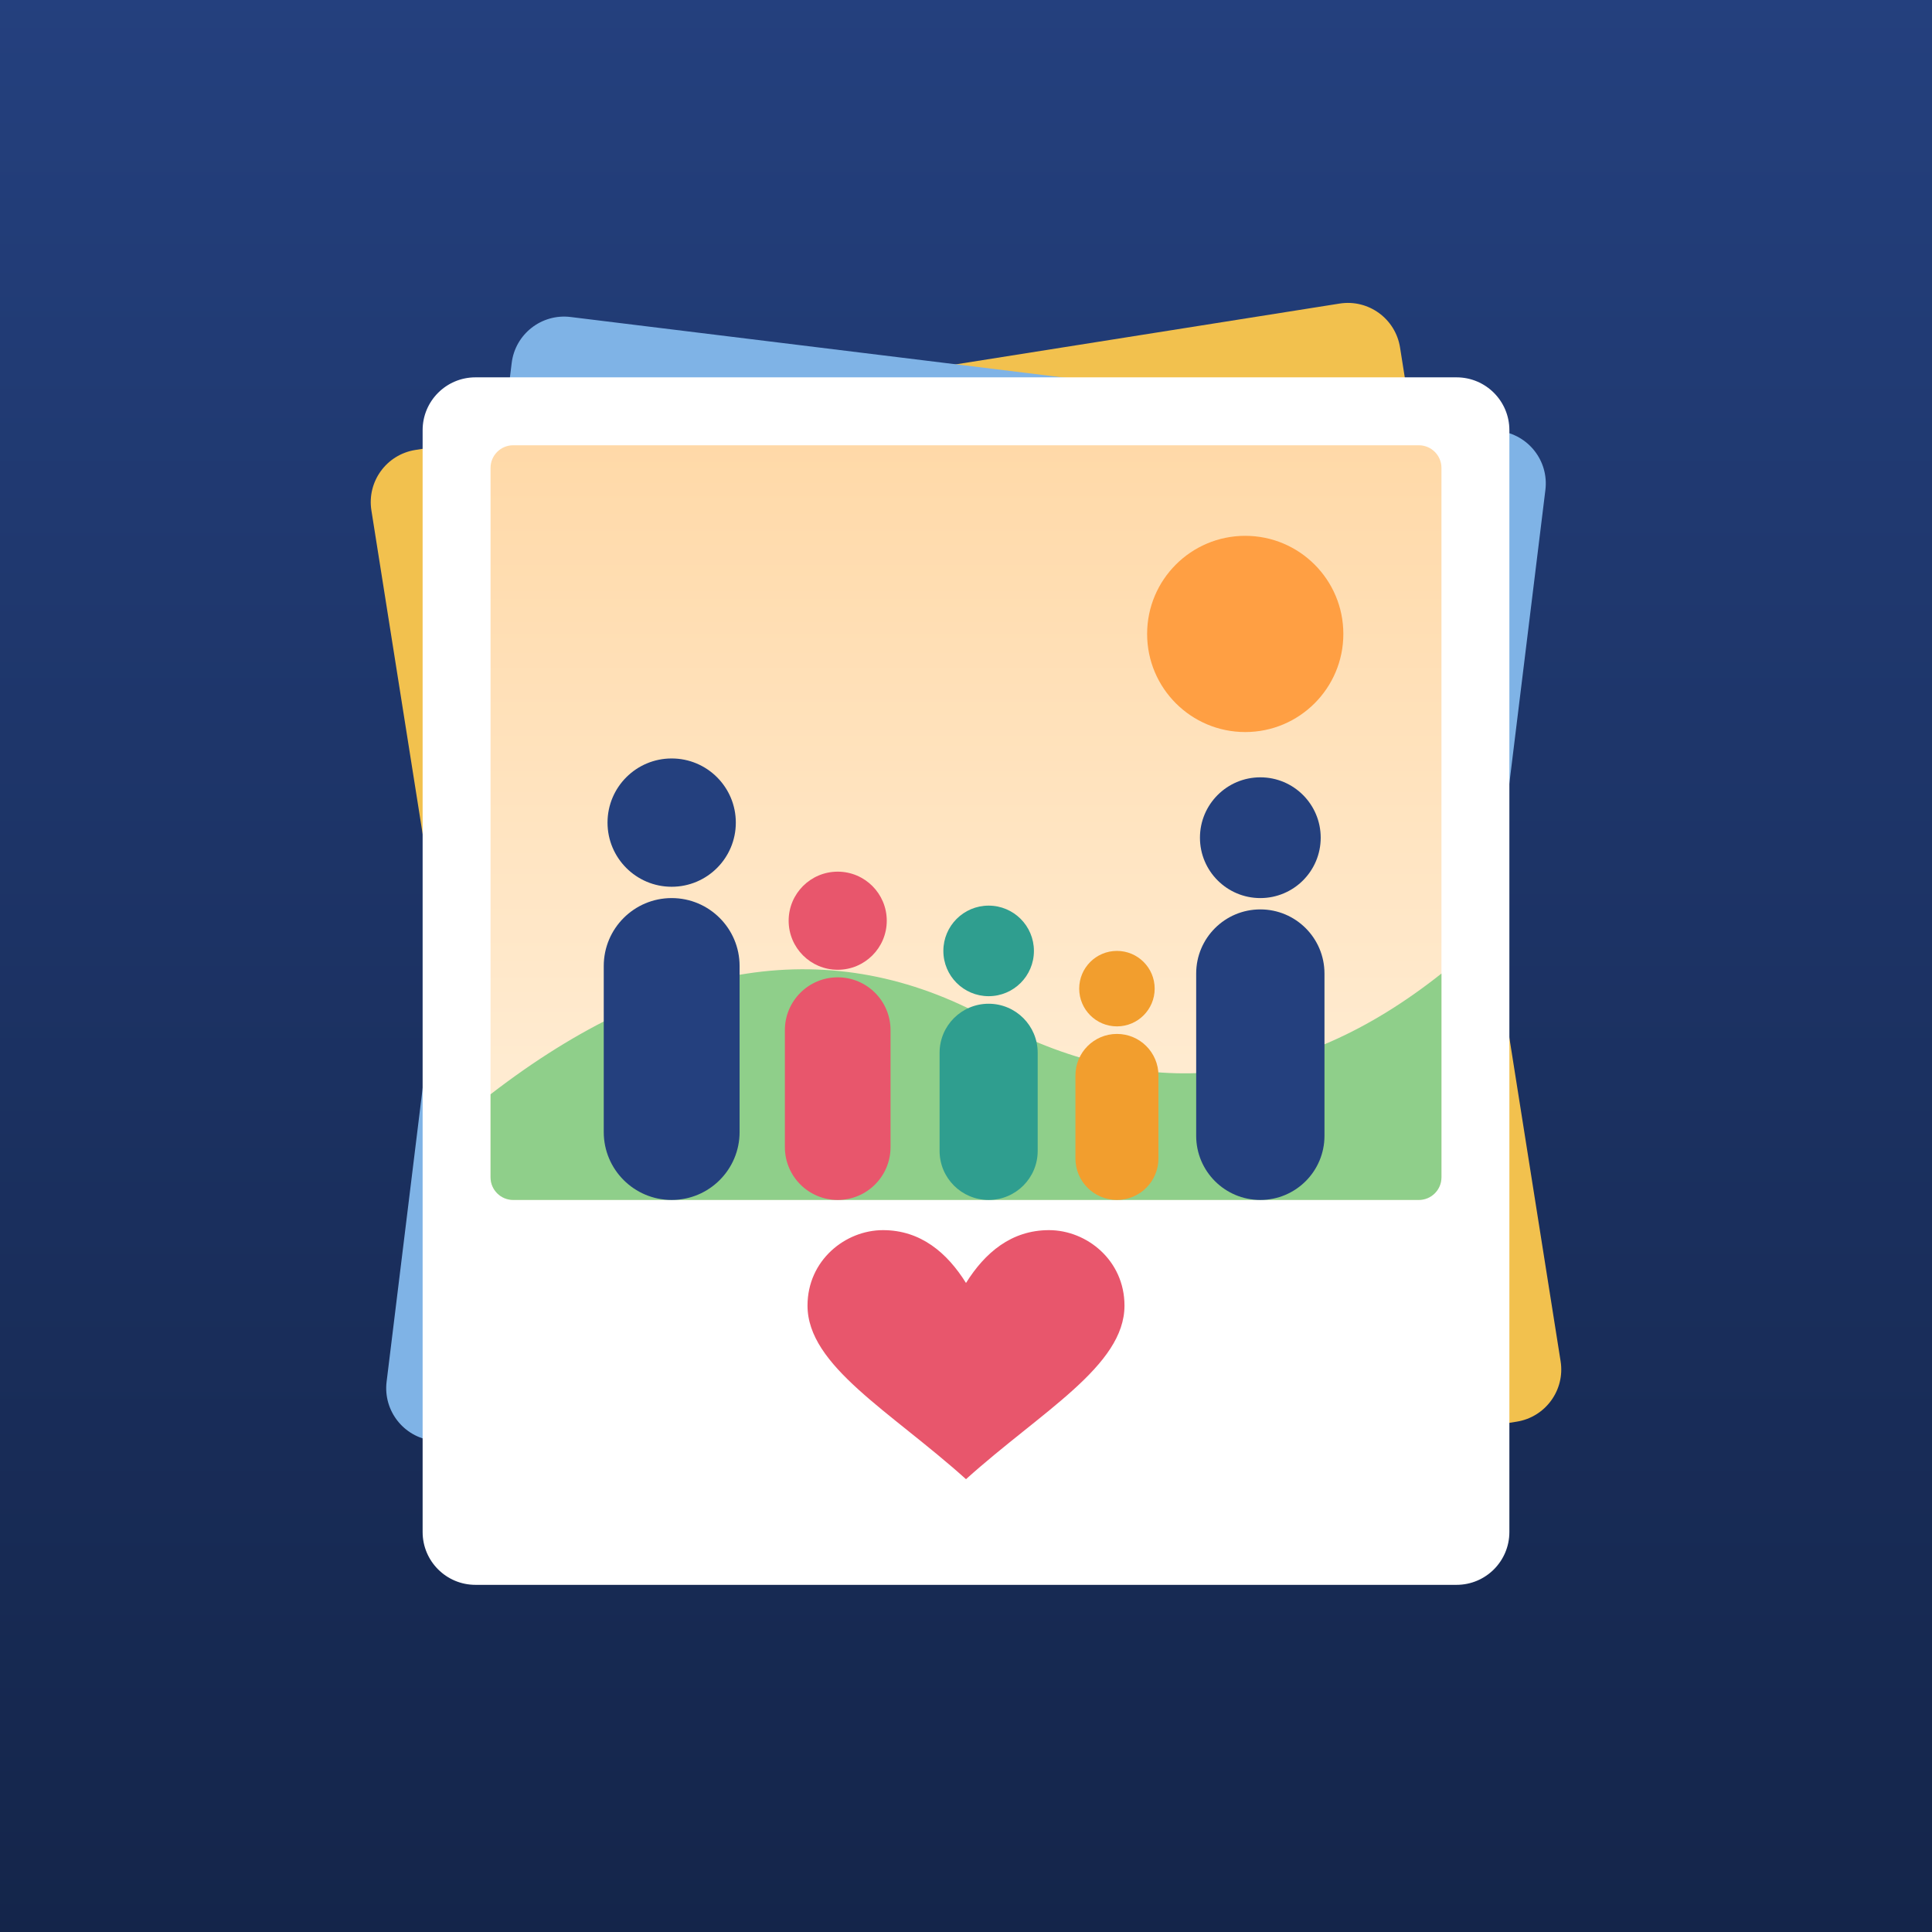
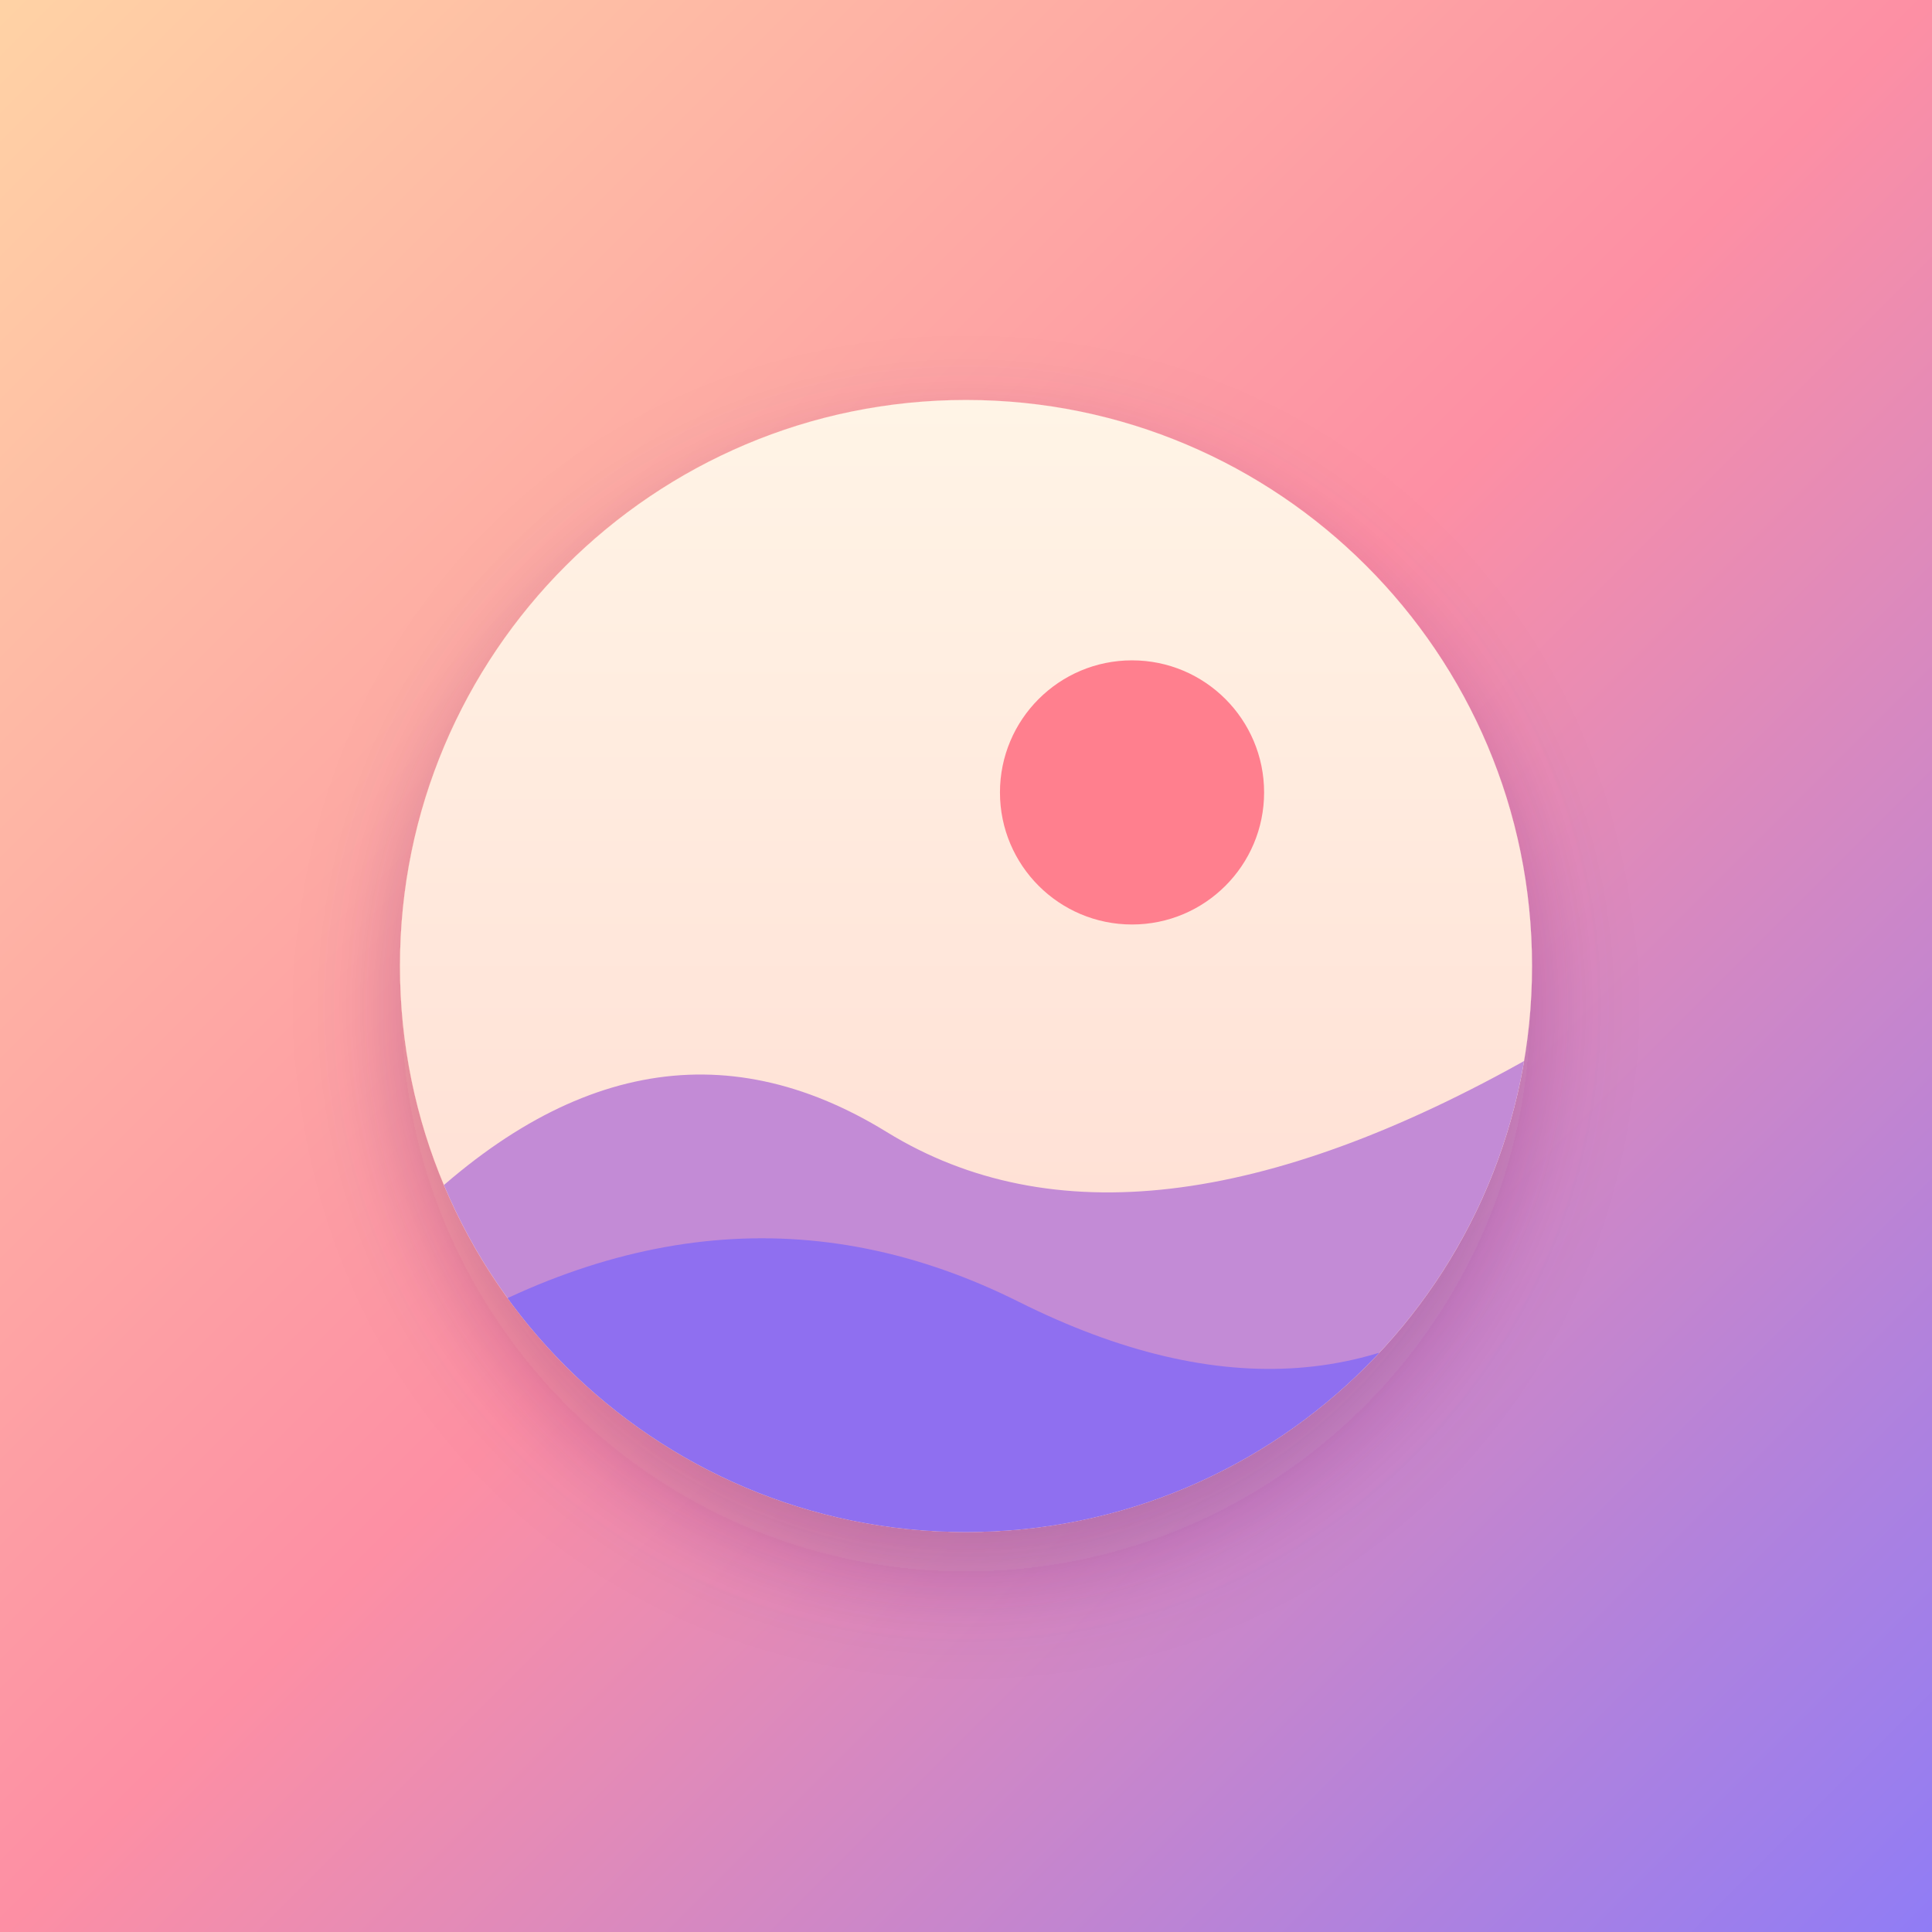
- <svg xmlns="http://www.w3.org/2000/svg" viewBox="0 0 512 512">
+ <svg xmlns="http://www.w3.org/2000/svg" viewBox="0 0 1024 1024">
  <defs>
-     <linearGradient id="bg" x1="0" y1="0" x2="0" y2="1">
-       <stop offset="0" stop-color="#24407e" />
-       <stop offset="1" stop-color="#14254a" />
+     <linearGradient id="bg" x1="0" y1="0" x2="1" y2="1">
+       <stop offset="0" stop-color="#ffd3a5" />
+       <stop offset=".5" stop-color="#fd8fa4" />
+       <stop offset="1" stop-color="#8f7cf6" />
    </linearGradient>
    <linearGradient id="sky" x1="0" y1="0" x2="0" y2="1">
-       <stop offset="0" stop-color="#ffd9a8" />
-       <stop offset="1" stop-color="#ffefd9" />
+       <stop offset="0" stop-color="#fff4e6" />
+       <stop offset="1" stop-color="#ffd9cf" />
    </linearGradient>
-     <clipPath id="pic">
-       <rect x="130" y="118" width="252" height="200" rx="6" />
+     <clipPath id="c">
+       <circle cx="512" cy="512" r="300" />
    </clipPath>
+     <filter id="sh" x="-30%" y="-30%" width="160%" height="160%">
+       <feDropShadow dx="0" dy="22" stdDeviation="26" flood-color="#5a2a6e" flood-opacity=".28" />
+     </filter>
  </defs>
-   <rect width="512" height="512" fill="url(#bg)" />
-   <rect x="118" y="98" width="276" height="300" rx="14" fill="#f2c14e" transform="rotate(-9 256 248)" />
-   <rect x="118" y="98" width="276" height="300" rx="14" fill="#7fb3e6" transform="rotate(7 256 248)" />
-   <rect x="112" y="100" width="288" height="320" rx="14" fill="#ffffff" />
-   <g clip-path="url(#pic)">
-     <rect x="130" y="118" width="252" height="200" fill="url(#sky)" />
-     <circle cx="330" cy="168" r="26" fill="#ff9f43" />
-     <path d="M130 290 Q 200 236 262 270 T 382 258 L 382 318 L 130 318 Z" fill="#8fcf8a" />
-     <g fill="#24407e">
-       <circle cx="178" cy="218" r="17" />
-       <rect x="160" y="238" width="36" height="80" rx="18" />
-       <circle cx="334" cy="222" r="16" />
-       <rect x="317" y="241" width="34" height="77" rx="17" />
-     </g>
-     <g fill="#e8566c">
-       <circle cx="222" cy="244" r="13" />
-       <rect x="208" y="259" width="28" height="59" rx="14" />
-     </g>
-     <g fill="#2f9e8f">
-       <circle cx="262" cy="252" r="12" />
-       <rect x="249" y="266" width="26" height="52" rx="13" />
-     </g>
-     <g fill="#f29e2e">
-       <circle cx="296" cy="262" r="10" />
-       <rect x="285" y="274" width="22" height="44" rx="11" />
-     </g>
+   <rect width="1024" height="1024" fill="url(#bg)" />
+   <circle cx="512" cy="512" r="300" fill="url(#sky)" filter="url(#sh)" />
+   <g clip-path="url(#c)">
+     <circle cx="600" cy="420" r="70" fill="#ff7f8e" />
+     <path d="M212 650 Q340 520 470 600 T812 560 V812 H212 Z" fill="#c38bd6" />
+     <path d="M212 720 Q380 610 540 690 T812 670 V812 H212 Z" fill="#8f6ff0" />
  </g>
-   <path d="M256 392 C 236 374 214 362 214 346 C 214 334 224 326 234 326 C 244 326 251 332 256 340 C 261 332 268 326 278 326 C 288 326 298 334 298 346 C 298 362 276 374 256 392 Z" fill="#e8566c" />
</svg>
